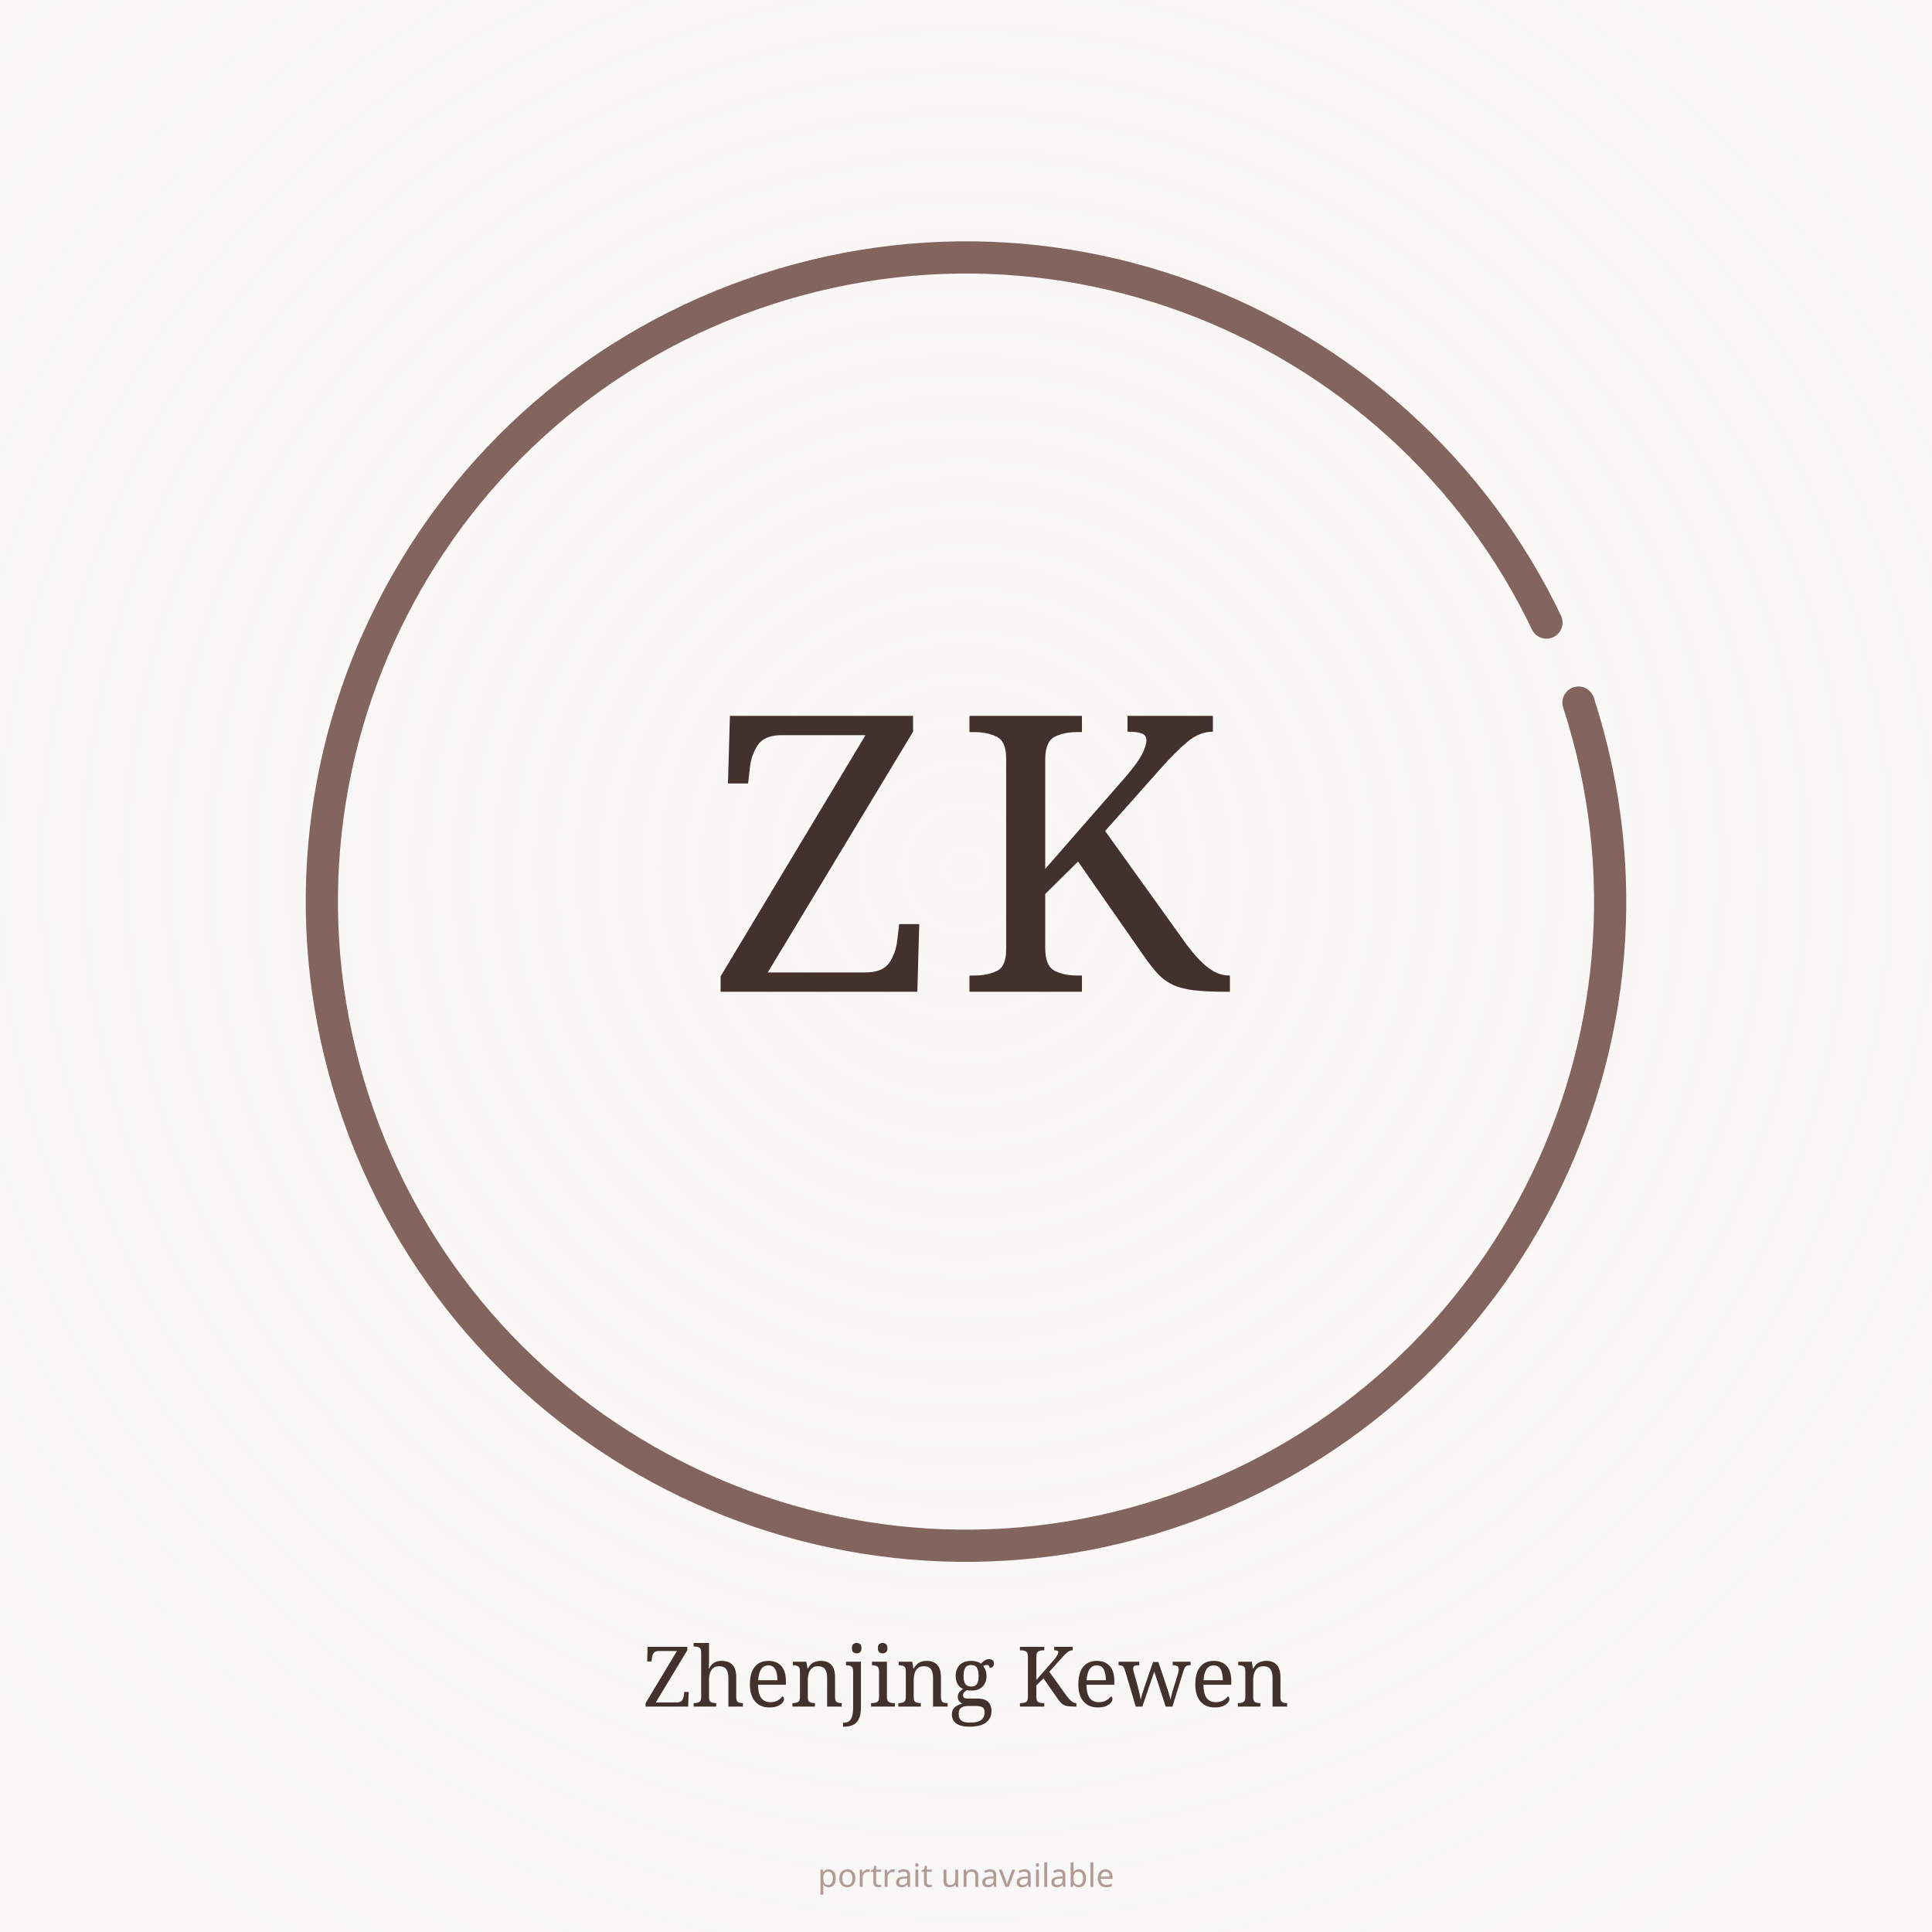
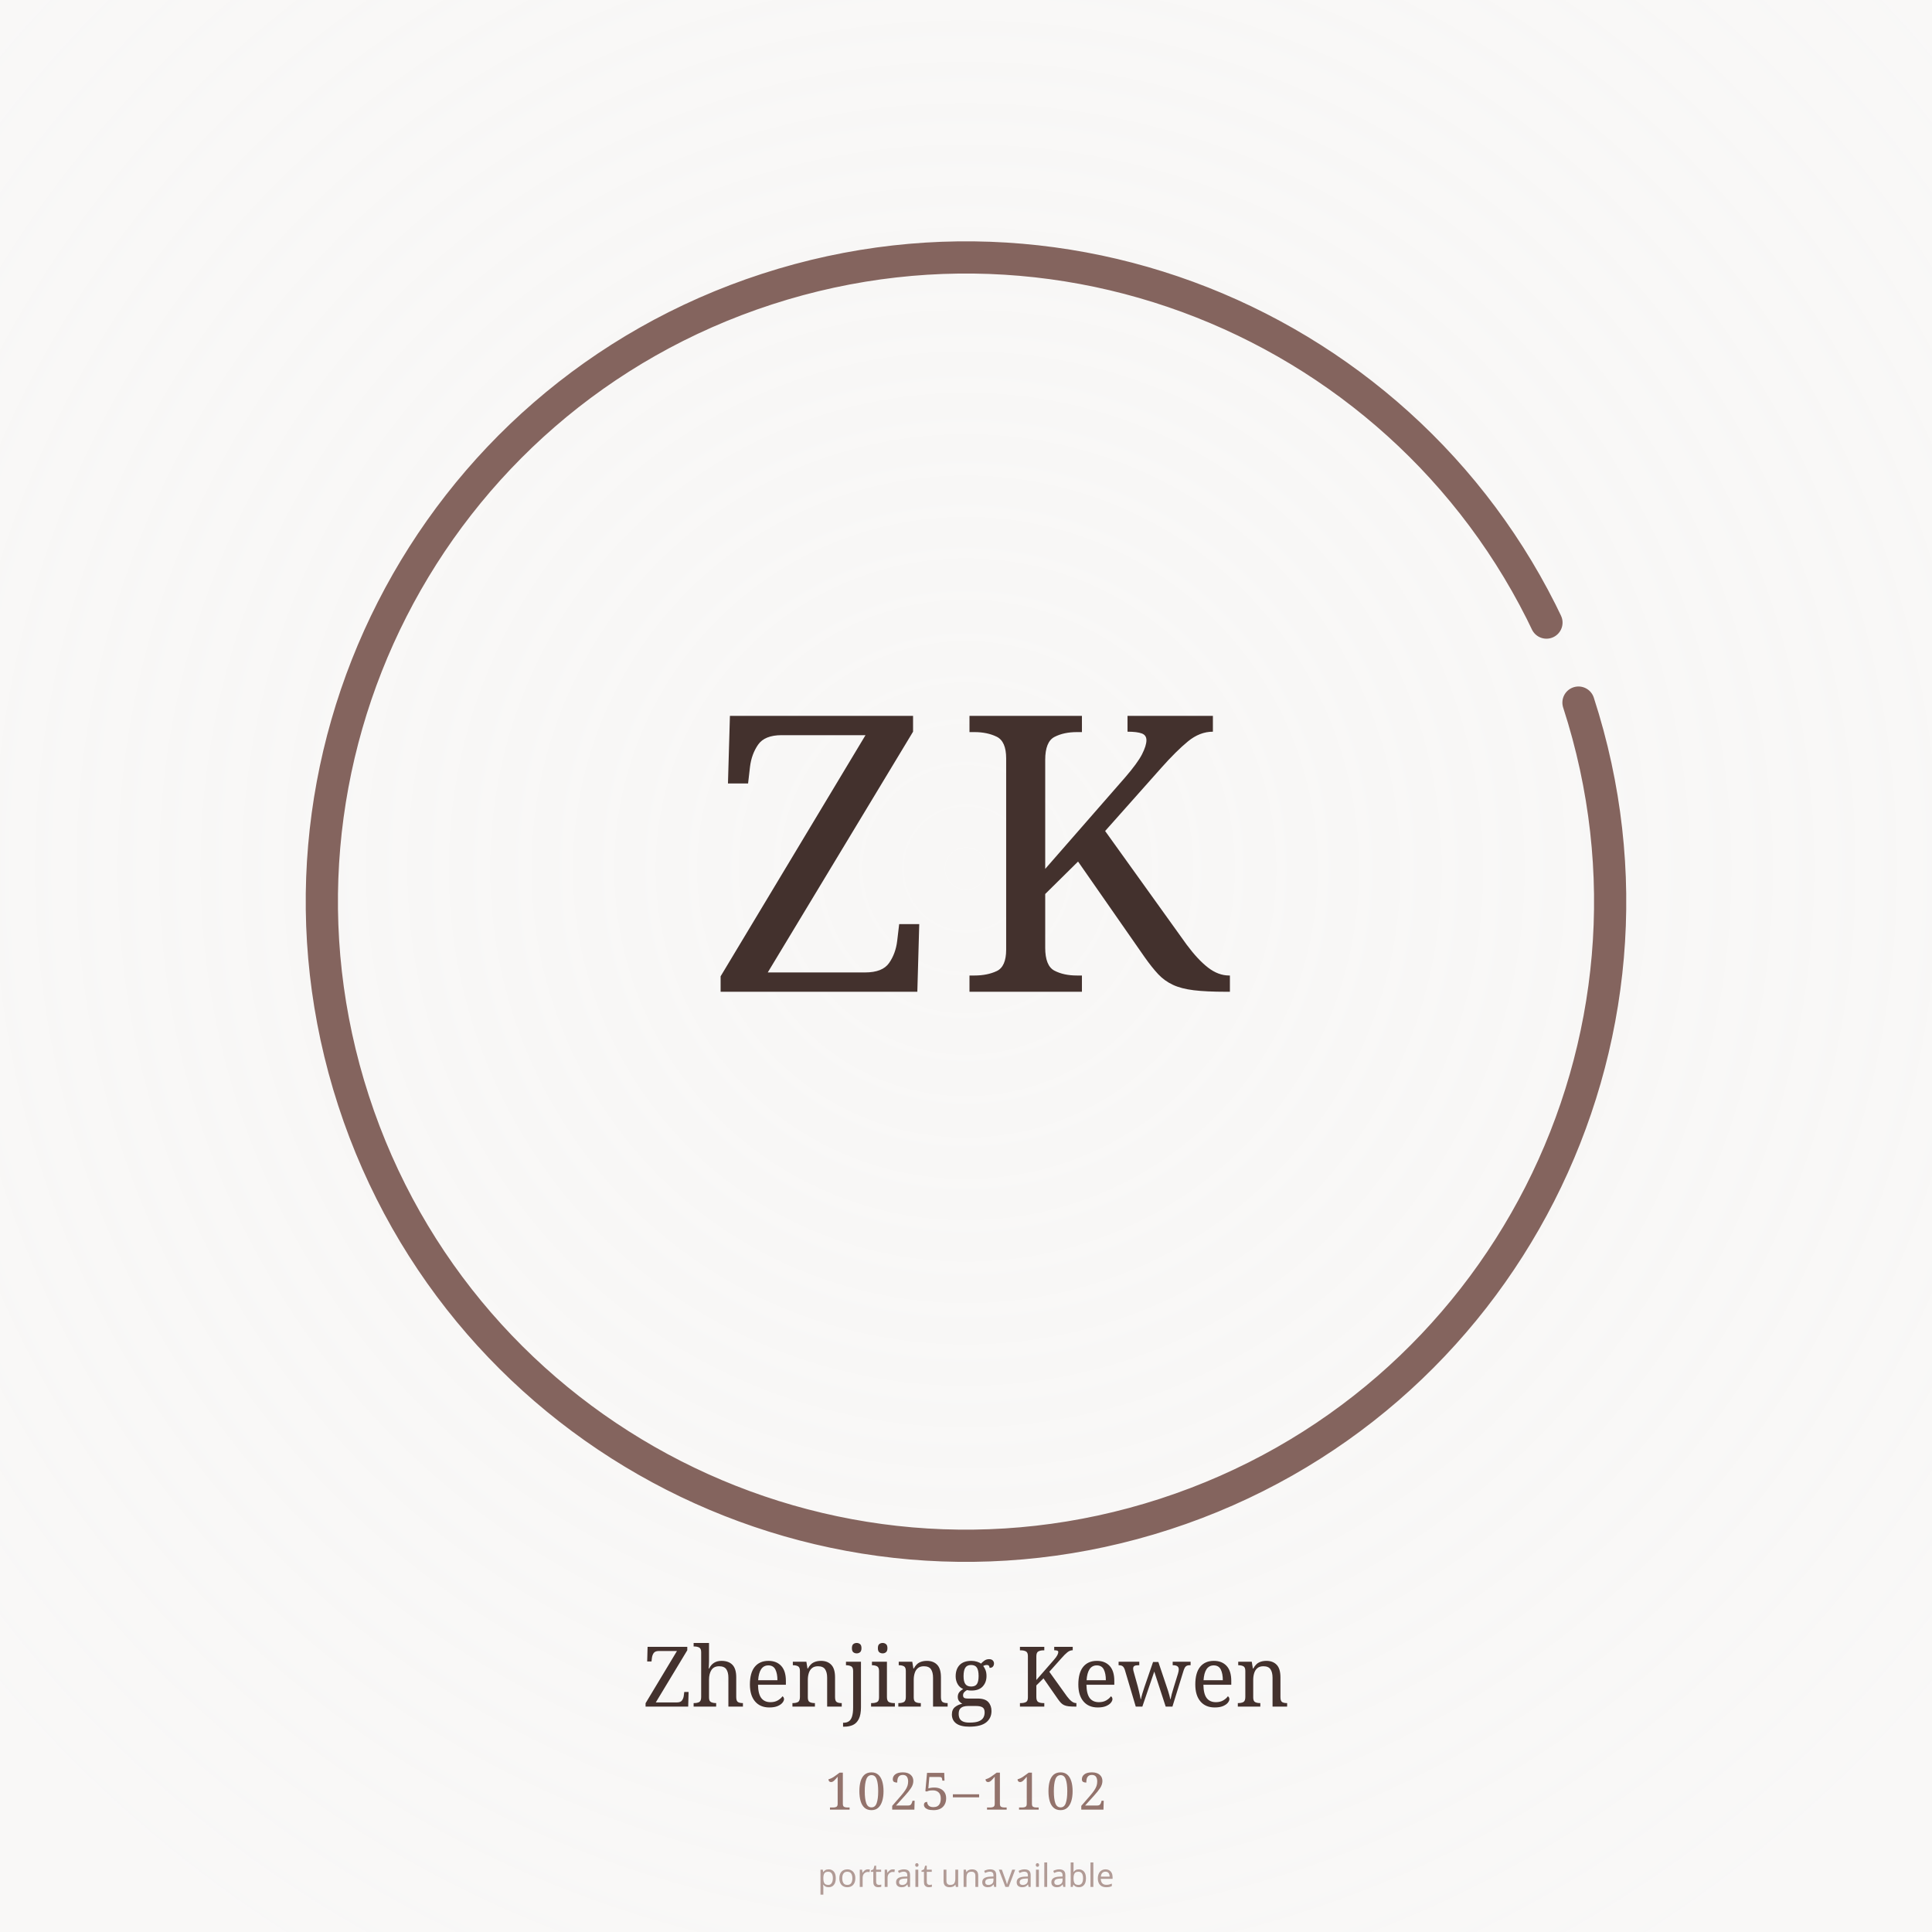
<svg xmlns="http://www.w3.org/2000/svg" viewBox="0 0 600 600" width="600" height="600" role="img" aria-label="Zhenjing Kewen — portrait unavailable">
  <defs>
    <radialGradient id="paper" cx="50%" cy="45%" r="65%">
      <stop offset="0%" stop-color="hsl(10, 14%, 97%)" stop-opacity="1" />
      <stop offset="100%" stop-color="hsl(10, 14%, 97%)" stop-opacity="0.88" />
    </radialGradient>
  </defs>
  <rect width="600" height="600" fill="url(#paper)" />
  <g transform="translate(300 280)">
    <circle r="200" fill="none" stroke="hsl(10, 25%, 35%)" stroke-width="10" stroke-linecap="round" stroke-dasharray="1230 30" transform="rotate(-18)" opacity="0.85" />
    <text y="28" text-anchor="middle" font-family="Cormorant Garamond, serif" font-size="120" fill="hsl(10, 20%, 22%)" style="font-weight:500; letter-spacing:6px;">ZK</text>
  </g>
  <text x="300" y="530" text-anchor="middle" font-family="Cormorant Garamond, serif" font-size="26" fill="hsl(10, 20%, 22%)" style="font-weight:500;">Zhenjing Kewen</text>
+   <text x="300" y="562" text-anchor="middle" font-family="Cormorant Garamond, serif" font-size="16" fill="hsl(10, 15%, 50%)" style="letter-spacing:1px;">1025–1102</text>
  <text x="300" y="586" text-anchor="middle" font-family="system-ui, sans-serif" font-size="10" fill="hsl(10, 15%, 50%)" opacity="0.7">portrait unavailable</text>
</svg>
